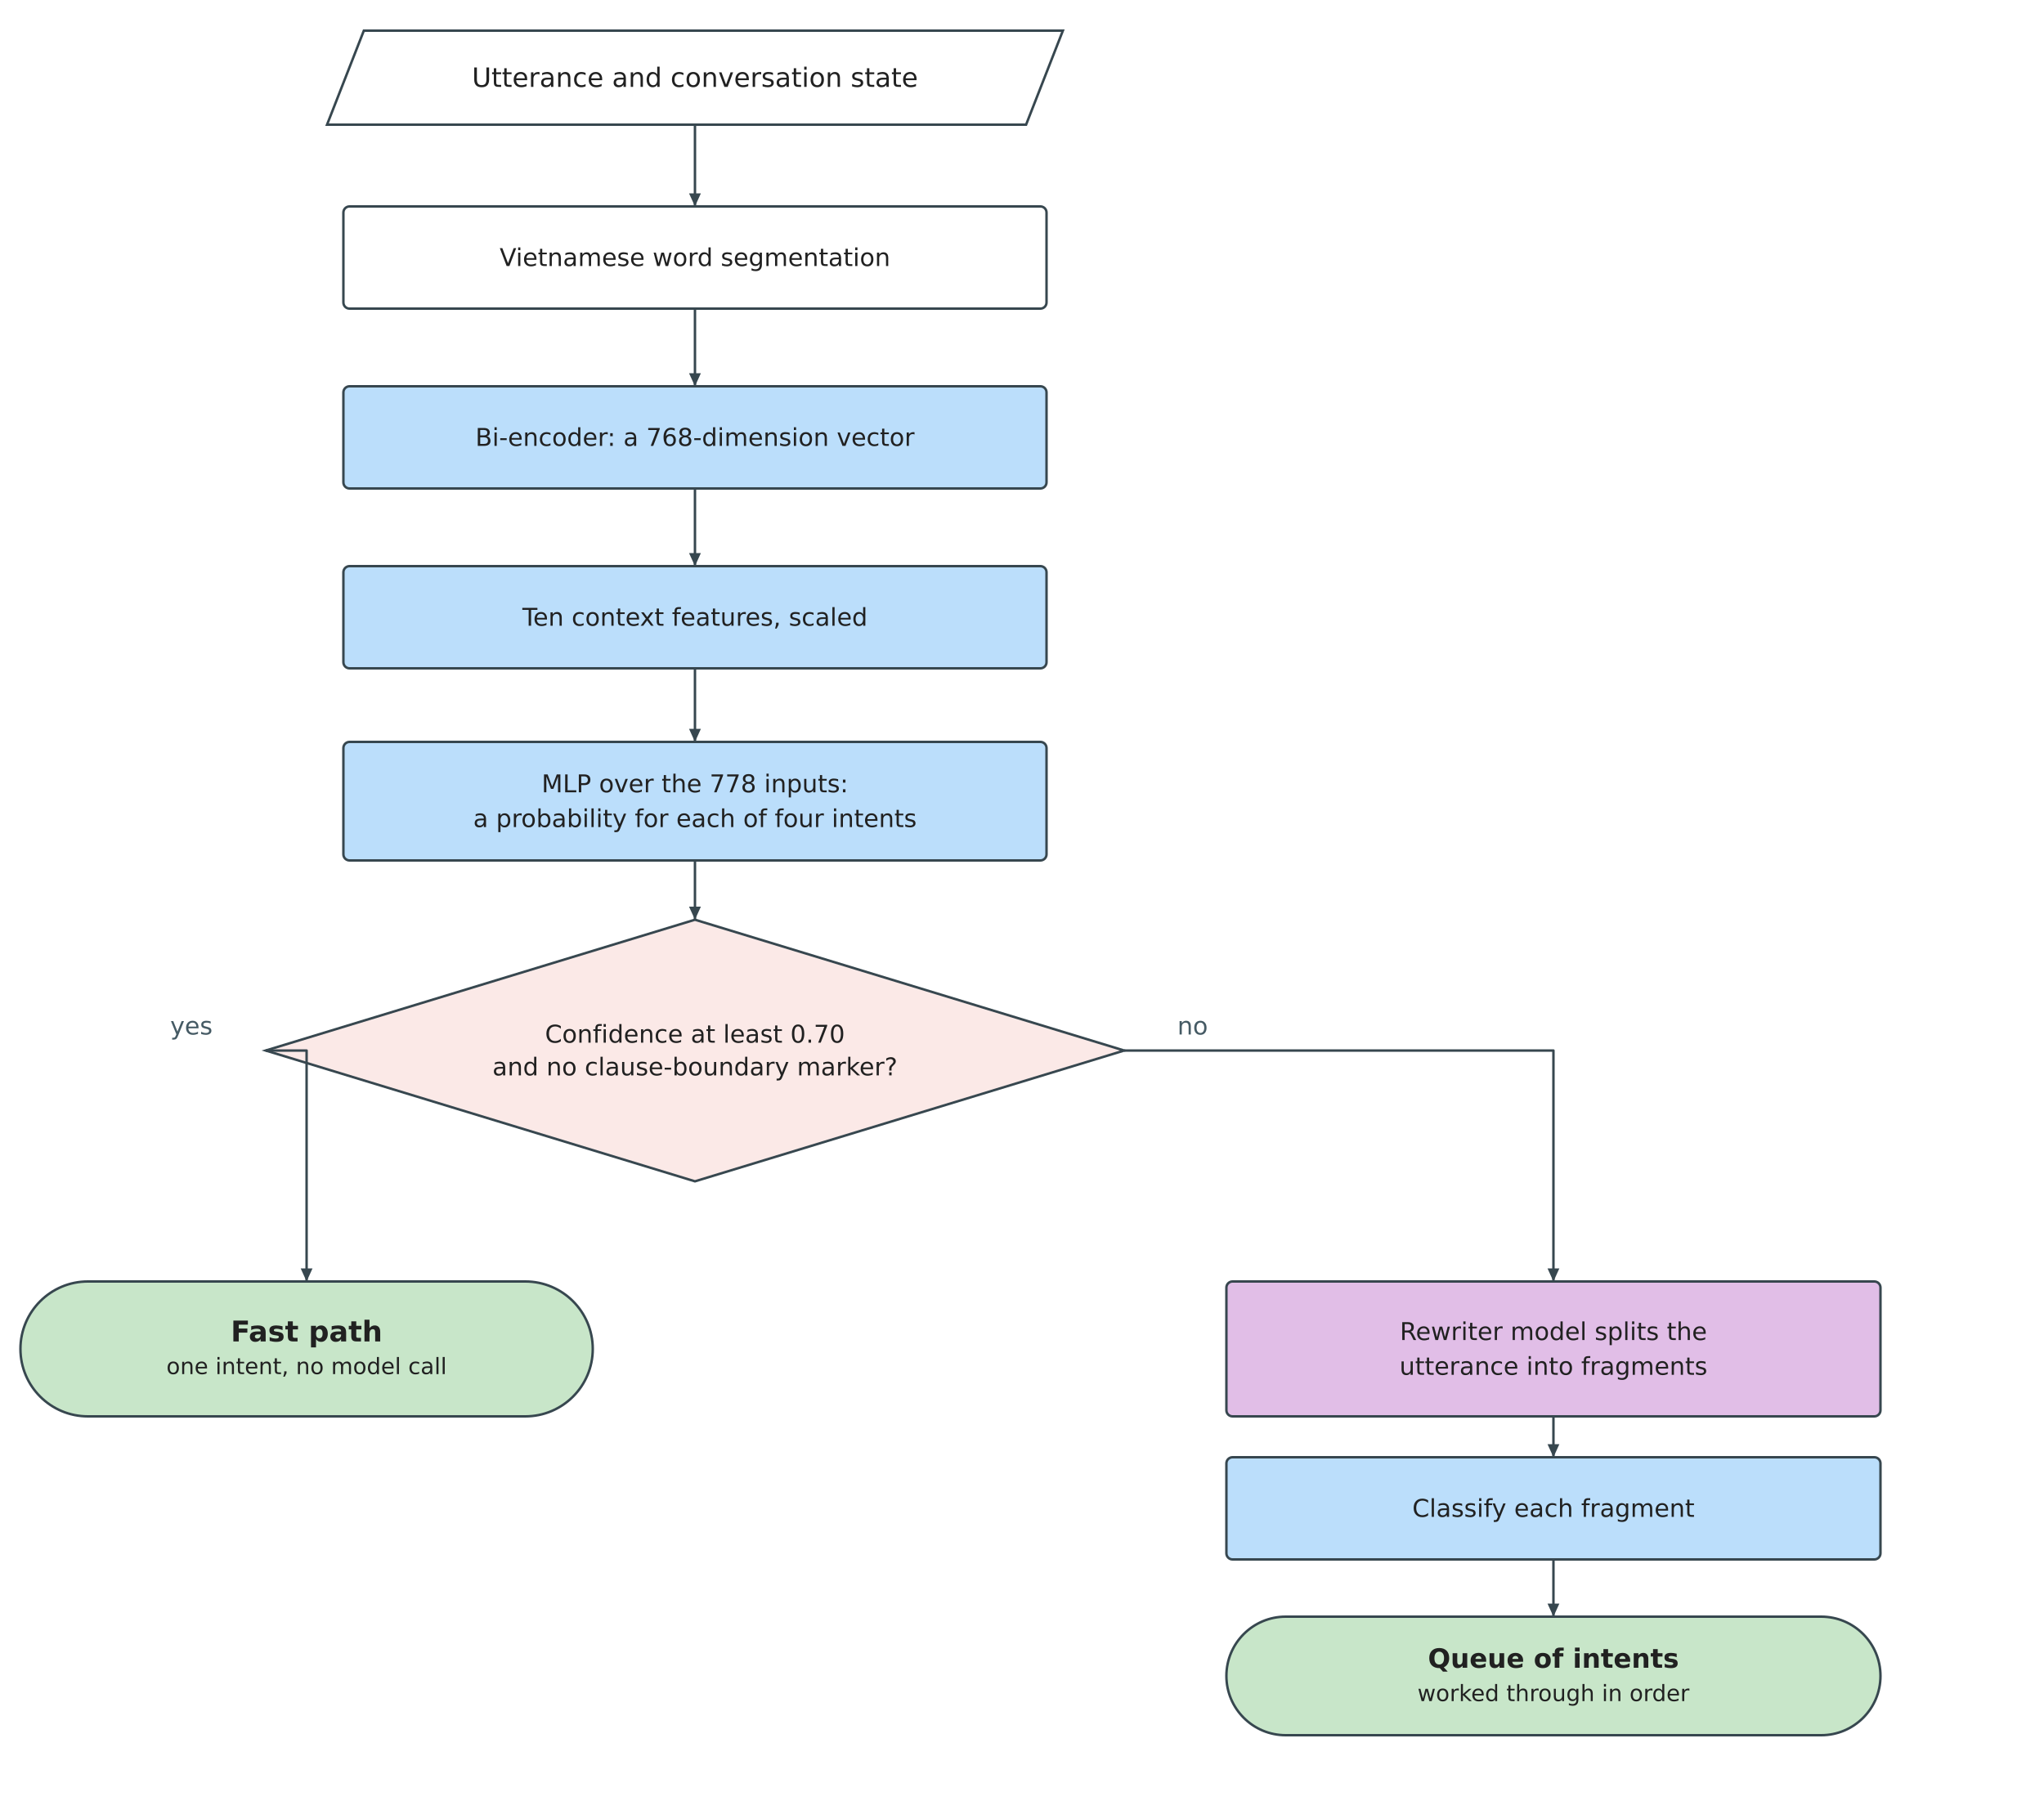
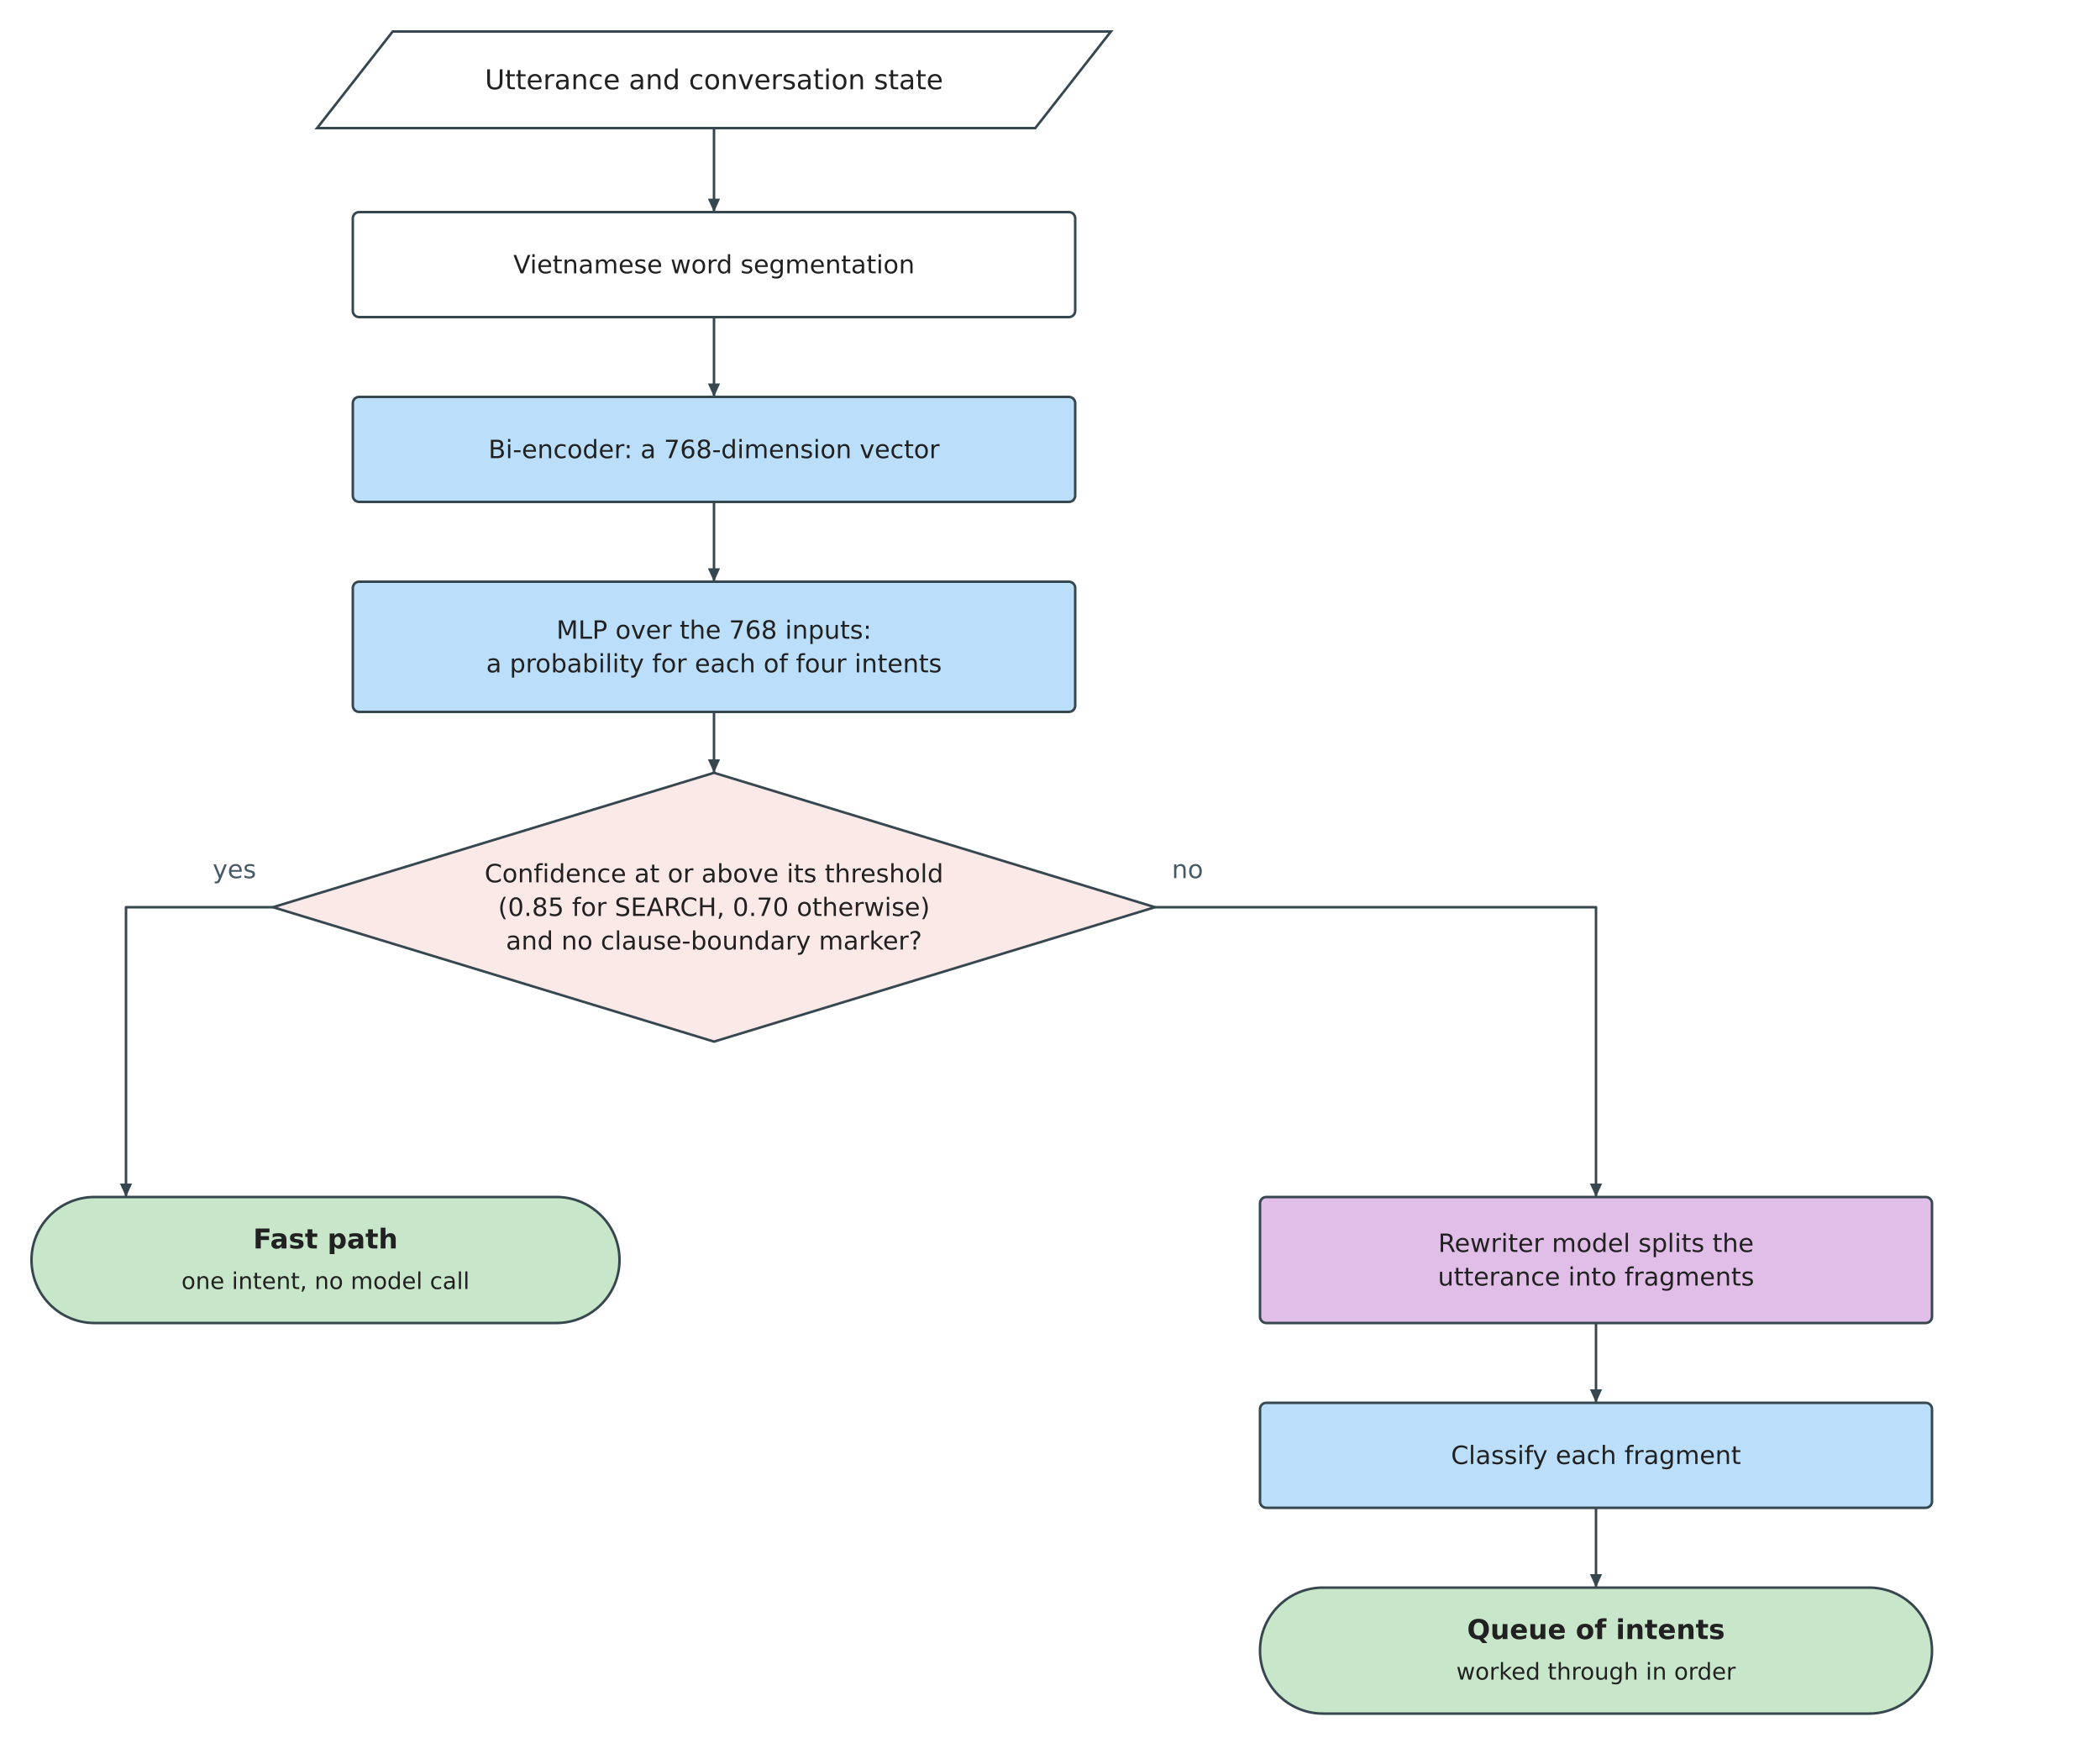
- <svg xmlns="http://www.w3.org/2000/svg" width="1000" height="890" viewBox="0 0 1000 890">
-   <rect width="1000" height="890" fill="#FFFFFF" />
-   <polygon points="178.0,15.0 520.0,15.0 502.0,61.0 160.0,61.0" fill="#FFFFFF" stroke="#37474F" stroke-width="1.2" />
-   <text x="340.0" y="38.0" font-family="DejaVu Sans, Verdana, sans-serif" font-size="13" fill="#212121" text-anchor="middle" dominant-baseline="central">Utterance and conversation state</text>
-   <rect x="168.0" y="101.0" width="344" height="50" rx="3" ry="3" fill="#FFFFFF" stroke="#37474F" stroke-width="1.2" />
+ <svg xmlns="http://www.w3.org/2000/svg" width="1000" height="830" viewBox="0 0 1000 830">
+   <rect width="1000" height="830" fill="#FFFFFF" />
+   <polygon points="187.0,15.0 529.0,15.0 493.0,61.0 151.0,61.0" fill="#FFFFFF" stroke="#37474F" stroke-width="1.2" />
+   <text x="340" y="38" font-family="DejaVu Sans, Verdana, sans-serif" font-size="13" fill="#212121" text-anchor="middle" dominant-baseline="central">Utterance and conversation state</text>
+   <rect x="168" y="101" width="344" height="50" rx="3" ry="3" fill="#FFFFFF" stroke="#37474F" stroke-width="1.2" />
  <text x="340.0" y="126.0" font-family="DejaVu Sans, Verdana, sans-serif" font-size="12" fill="#212121" text-anchor="middle" dominant-baseline="central">Vietnamese word segmentation</text>
-   <rect x="168.0" y="189.0" width="344" height="50" rx="3" ry="3" fill="#BBDEFB" stroke="#37474F" stroke-width="1.2" />
+   <rect x="168" y="189" width="344" height="50" rx="3" ry="3" fill="#BBDEFB" stroke="#37474F" stroke-width="1.2" />
  <text x="340.0" y="214.0" font-family="DejaVu Sans, Verdana, sans-serif" font-size="12" fill="#212121" text-anchor="middle" dominant-baseline="central">Bi-encoder: a 768-dimension vector</text>
-   <rect x="168.0" y="277.0" width="344" height="50" rx="3" ry="3" fill="#BBDEFB" stroke="#37474F" stroke-width="1.2" />
-   <text x="340.0" y="302.0" font-family="DejaVu Sans, Verdana, sans-serif" font-size="12" fill="#212121" text-anchor="middle" dominant-baseline="central">Ten context features, scaled</text>
-   <rect x="168.0" y="363.0" width="344" height="58" rx="3" ry="3" fill="#BBDEFB" stroke="#37474F" stroke-width="1.2" />
-   <text x="340.0" y="383.5" font-family="DejaVu Sans, Verdana, sans-serif" font-size="12" fill="#212121" text-anchor="middle" dominant-baseline="central">MLP over the 778 inputs:</text>
-   <text x="340.0" y="400.5" font-family="DejaVu Sans, Verdana, sans-serif" font-size="12" fill="#212121" text-anchor="middle" dominant-baseline="central">a probability for each of four intents</text>
-   <polygon points="340.0,450.0 550.0,514.0 340.0,578.0 130.0,514.0" fill="#FBE9E7" stroke="#37474F" stroke-width="1.2" />
-   <text x="340.0" y="506.0" font-family="DejaVu Sans, Verdana, sans-serif" font-size="12" fill="#212121" text-anchor="middle" dominant-baseline="central">Confidence at least 0.70</text>
-   <text x="340.0" y="522.0" font-family="DejaVu Sans, Verdana, sans-serif" font-size="12" fill="#212121" text-anchor="middle" dominant-baseline="central">and no clause-boundary marker?</text>
-   <rect x="10.0" y="627.0" width="280" height="66" rx="33.0" ry="33.0" fill="#C8E6C9" stroke="#37474F" stroke-width="1.2" />
-   <text x="150.0" y="651.5" font-family="DejaVu Sans, Verdana, sans-serif" font-size="14" font-weight="bold" fill="#212121" text-anchor="middle" dominant-baseline="central">Fast path</text>
-   <text x="150.0" y="668.5" font-family="DejaVu Sans, Verdana, sans-serif" font-size="11" fill="#212121" text-anchor="middle" dominant-baseline="central">one intent, no model call</text>
-   <rect x="600.0" y="627.0" width="320" height="66" rx="3" ry="3" fill="#E1BEE7" stroke="#37474F" stroke-width="1.2" />
-   <text x="760.0" y="651.5" font-family="DejaVu Sans, Verdana, sans-serif" font-size="12" fill="#212121" text-anchor="middle" dominant-baseline="central">Rewriter model splits the</text>
-   <text x="760.0" y="668.5" font-family="DejaVu Sans, Verdana, sans-serif" font-size="12" fill="#212121" text-anchor="middle" dominant-baseline="central">utterance into fragments</text>
-   <rect x="600.0" y="713.0" width="320" height="50" rx="3" ry="3" fill="#BBDEFB" stroke="#37474F" stroke-width="1.2" />
-   <text x="760.0" y="738.0" font-family="DejaVu Sans, Verdana, sans-serif" font-size="12" fill="#212121" text-anchor="middle" dominant-baseline="central">Classify each fragment</text>
-   <rect x="600.0" y="791.0" width="320" height="58" rx="29.0" ry="29.0" fill="#C8E6C9" stroke="#37474F" stroke-width="1.2" />
-   <text x="760.0" y="811.5" font-family="DejaVu Sans, Verdana, sans-serif" font-size="13" font-weight="bold" fill="#212121" text-anchor="middle" dominant-baseline="central">Queue of intents</text>
-   <text x="760.0" y="828.5" font-family="DejaVu Sans, Verdana, sans-serif" font-size="11" fill="#212121" text-anchor="middle" dominant-baseline="central">worked through in order</text>
-   <path d="M 340.0 61.0 L 340.0 101.0" fill="none" stroke="#37474F" stroke-width="1.2" stroke-linejoin="round" />
-   <polygon points="340.0,101.0 337.1,94.6 342.9,94.6" fill="#37474F" />
-   <path d="M 340.0 151.0 L 340.0 189.0" fill="none" stroke="#37474F" stroke-width="1.2" stroke-linejoin="round" />
-   <polygon points="340.0,189.0 337.1,182.6 342.9,182.6" fill="#37474F" />
-   <path d="M 340.0 239.0 L 340.0 277.0" fill="none" stroke="#37474F" stroke-width="1.2" stroke-linejoin="round" />
-   <polygon points="340.0,277.0 337.1,270.6 342.9,270.6" fill="#37474F" />
-   <path d="M 340.0 327.0 L 340.0 363.0" fill="none" stroke="#37474F" stroke-width="1.2" stroke-linejoin="round" />
-   <polygon points="340.0,363.0 337.1,356.6 342.9,356.6" fill="#37474F" />
-   <path d="M 340.0 421.0 L 340.0 450.0" fill="none" stroke="#37474F" stroke-width="1.2" stroke-linejoin="round" />
-   <polygon points="340.0,450.0 337.1,443.6 342.9,443.6" fill="#37474F" />
-   <path d="M 130.0 514.0 L 150.0 514.0 L 150.0 627.0" fill="none" stroke="#37474F" stroke-width="1.2" stroke-linejoin="round" />
-   <polygon points="150.0,627.0 147.1,620.6 152.9,620.6" fill="#37474F" />
-   <rect x="79.2" y="493.0" width="28.8" height="18" fill="#FFFFFF" stroke="none" />
-   <text x="104.0" y="502.0" font-family="DejaVu Sans, Verdana, sans-serif" font-size="12" fill="#455A64" text-anchor="end" dominant-baseline="central">yes</text>
-   <path d="M 550.0 514.0 L 760.0 514.0 L 760.0 627.0" fill="none" stroke="#37474F" stroke-width="1.2" stroke-linejoin="round" />
-   <polygon points="760.0,627.0 757.1,620.6 762.9,620.6" fill="#37474F" />
-   <rect x="572.0" y="493.0" width="23.0" height="18" fill="#FFFFFF" stroke="none" />
-   <text x="576.0" y="502.0" font-family="DejaVu Sans, Verdana, sans-serif" font-size="12" fill="#455A64" text-anchor="start" dominant-baseline="central">no</text>
-   <path d="M 760.0 693.0 L 760.0 713.0" fill="none" stroke="#37474F" stroke-width="1.2" stroke-linejoin="round" />
-   <polygon points="760.0,713.0 757.1,706.6 762.9,706.6" fill="#37474F" />
-   <path d="M 760.0 763.0 L 760.0 791.0" fill="none" stroke="#37474F" stroke-width="1.2" stroke-linejoin="round" />
-   <polygon points="760.0,791.0 757.1,784.6 762.9,784.6" fill="#37474F" />
+   <rect x="168" y="277" width="344" height="62" rx="3" ry="3" fill="#BBDEFB" stroke="#37474F" stroke-width="1.2" />
+   <text x="340.0" y="300.0" font-family="DejaVu Sans, Verdana, sans-serif" font-size="12" fill="#212121" text-anchor="middle" dominant-baseline="central">MLP over the 768 inputs:</text>
+   <text x="340.0" y="316.0" font-family="DejaVu Sans, Verdana, sans-serif" font-size="12" fill="#212121" text-anchor="middle" dominant-baseline="central">a probability for each of four intents</text>
+   <path d="M 340 61 L 340 101" fill="none" stroke="#37474F" stroke-width="1.2" stroke-linejoin="round" />
+   <polygon points="340,101 337.1,94.6 342.9,94.6" fill="#37474F" />
+   <path d="M 340 151 L 340 189" fill="none" stroke="#37474F" stroke-width="1.2" stroke-linejoin="round" />
+   <polygon points="340,189 337.1,182.6 342.9,182.6" fill="#37474F" />
+   <path d="M 340 239 L 340 277" fill="none" stroke="#37474F" stroke-width="1.2" stroke-linejoin="round" />
+   <polygon points="340,277 337.1,270.6 342.9,270.6" fill="#37474F" />
+   <path d="M 340 339 L 340 368" fill="none" stroke="#37474F" stroke-width="1.2" stroke-linejoin="round" />
+   <polygon points="340,368 337.1,361.6 342.9,361.6" fill="#37474F" />
+   <polygon points="130,432 340,368 550,432 340,496" fill="#FBE9E7" stroke="#37474F" stroke-width="1.2" />
+   <text x="340" y="416.0" font-family="DejaVu Sans, Verdana, sans-serif" font-size="12" fill="#212121" text-anchor="middle" dominant-baseline="central">Confidence at or above its threshold</text>
+   <text x="340" y="432.0" font-family="DejaVu Sans, Verdana, sans-serif" font-size="12" fill="#212121" text-anchor="middle" dominant-baseline="central">(0.85 for SEARCH, 0.70 otherwise)</text>
+   <text x="340" y="448.0" font-family="DejaVu Sans, Verdana, sans-serif" font-size="12" fill="#212121" text-anchor="middle" dominant-baseline="central">and no clause-boundary marker?</text>
+   <path d="M 130 432 L 60 432 L 60 570" fill="none" stroke="#37474F" stroke-width="1.2" stroke-linejoin="round" />
+   <polygon points="60,570 57.1,563.6 62.9,563.6" fill="#37474F" />
+   <rect x="99.1" y="405" width="26.9" height="18" fill="#FFFFFF" stroke="none" />
+   <text x="122" y="414" font-family="DejaVu Sans, Verdana, sans-serif" font-size="12" fill="#455A64" text-anchor="end" dominant-baseline="central">yes</text>
+   <rect x="15" y="570" width="280" height="60" rx="30.0" ry="30.0" fill="#C8E6C9" stroke="#37474F" stroke-width="1.2" />
+   <text x="155.0" y="590.0" font-family="DejaVu Sans, Verdana, sans-serif" font-size="13" font-weight="bold" fill="#212121" text-anchor="middle" dominant-baseline="central">Fast path</text>
+   <text x="155.0" y="610.0" font-family="DejaVu Sans, Verdana, sans-serif" font-size="11" fill="#212121" text-anchor="middle" dominant-baseline="central">one intent, no model call</text>
+   <path d="M 550 432 L 760 432 L 760 570" fill="none" stroke="#37474F" stroke-width="1.2" stroke-linejoin="round" />
+   <polygon points="760,570 757.1,563.6 762.9,563.6" fill="#37474F" />
+   <rect x="554" y="405" width="20.6" height="18" fill="#FFFFFF" stroke="none" />
+   <text x="558" y="414" font-family="DejaVu Sans, Verdana, sans-serif" font-size="12" fill="#455A64" text-anchor="start" dominant-baseline="central">no</text>
+   <rect x="600" y="570" width="320" height="60" rx="3" ry="3" fill="#E1BEE7" stroke="#37474F" stroke-width="1.2" />
+   <text x="760.0" y="592.0" font-family="DejaVu Sans, Verdana, sans-serif" font-size="12" fill="#212121" text-anchor="middle" dominant-baseline="central">Rewriter model splits the</text>
+   <text x="760.0" y="608.0" font-family="DejaVu Sans, Verdana, sans-serif" font-size="12" fill="#212121" text-anchor="middle" dominant-baseline="central">utterance into fragments</text>
+   <path d="M 760 630 L 760 668" fill="none" stroke="#37474F" stroke-width="1.2" stroke-linejoin="round" />
+   <polygon points="760,668 757.1,661.6 762.9,661.6" fill="#37474F" />
+   <rect x="600" y="668" width="320" height="50" rx="3" ry="3" fill="#BBDEFB" stroke="#37474F" stroke-width="1.2" />
+   <text x="760.0" y="693.0" font-family="DejaVu Sans, Verdana, sans-serif" font-size="12" fill="#212121" text-anchor="middle" dominant-baseline="central">Classify each fragment</text>
+   <path d="M 760 718 L 760 756" fill="none" stroke="#37474F" stroke-width="1.2" stroke-linejoin="round" />
+   <polygon points="760,756 757.1,749.6 762.9,749.6" fill="#37474F" />
+   <rect x="600" y="756" width="320" height="60" rx="30.0" ry="30.0" fill="#C8E6C9" stroke="#37474F" stroke-width="1.2" />
+   <text x="760.0" y="776.0" font-family="DejaVu Sans, Verdana, sans-serif" font-size="13" font-weight="bold" fill="#212121" text-anchor="middle" dominant-baseline="central">Queue of intents</text>
+   <text x="760.0" y="796.0" font-family="DejaVu Sans, Verdana, sans-serif" font-size="11" fill="#212121" text-anchor="middle" dominant-baseline="central">worked through in order</text>
</svg>
